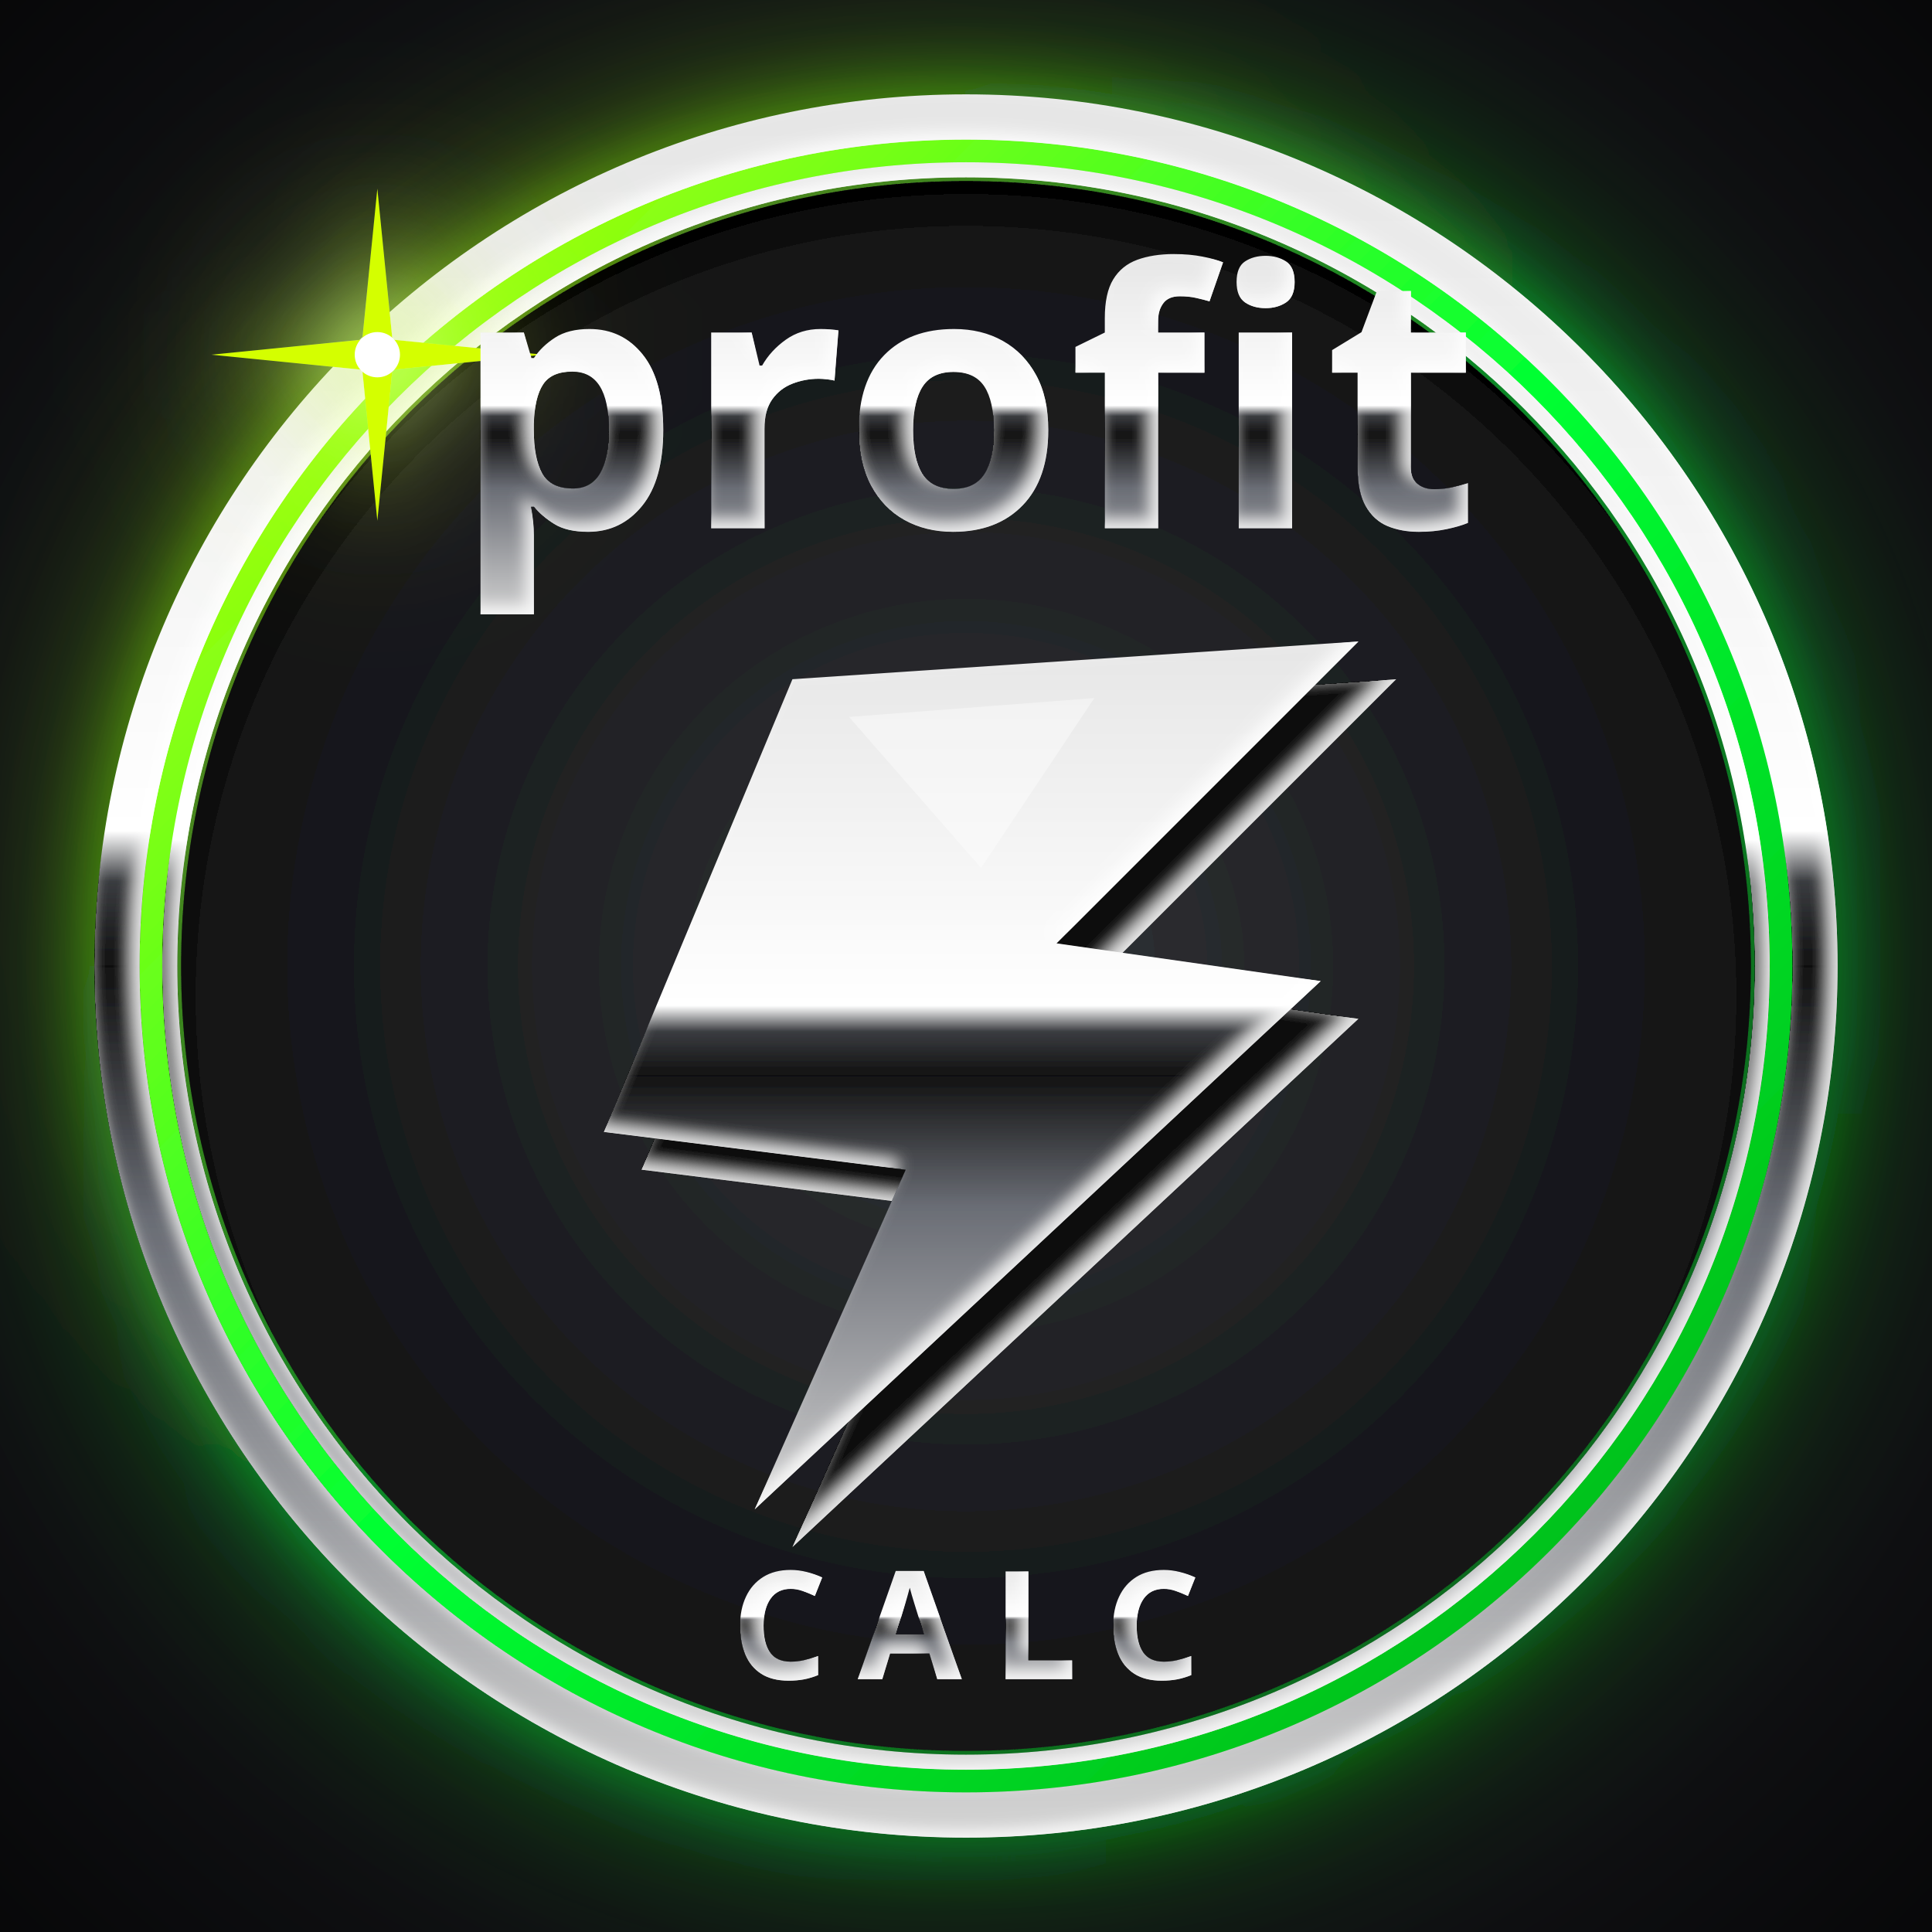
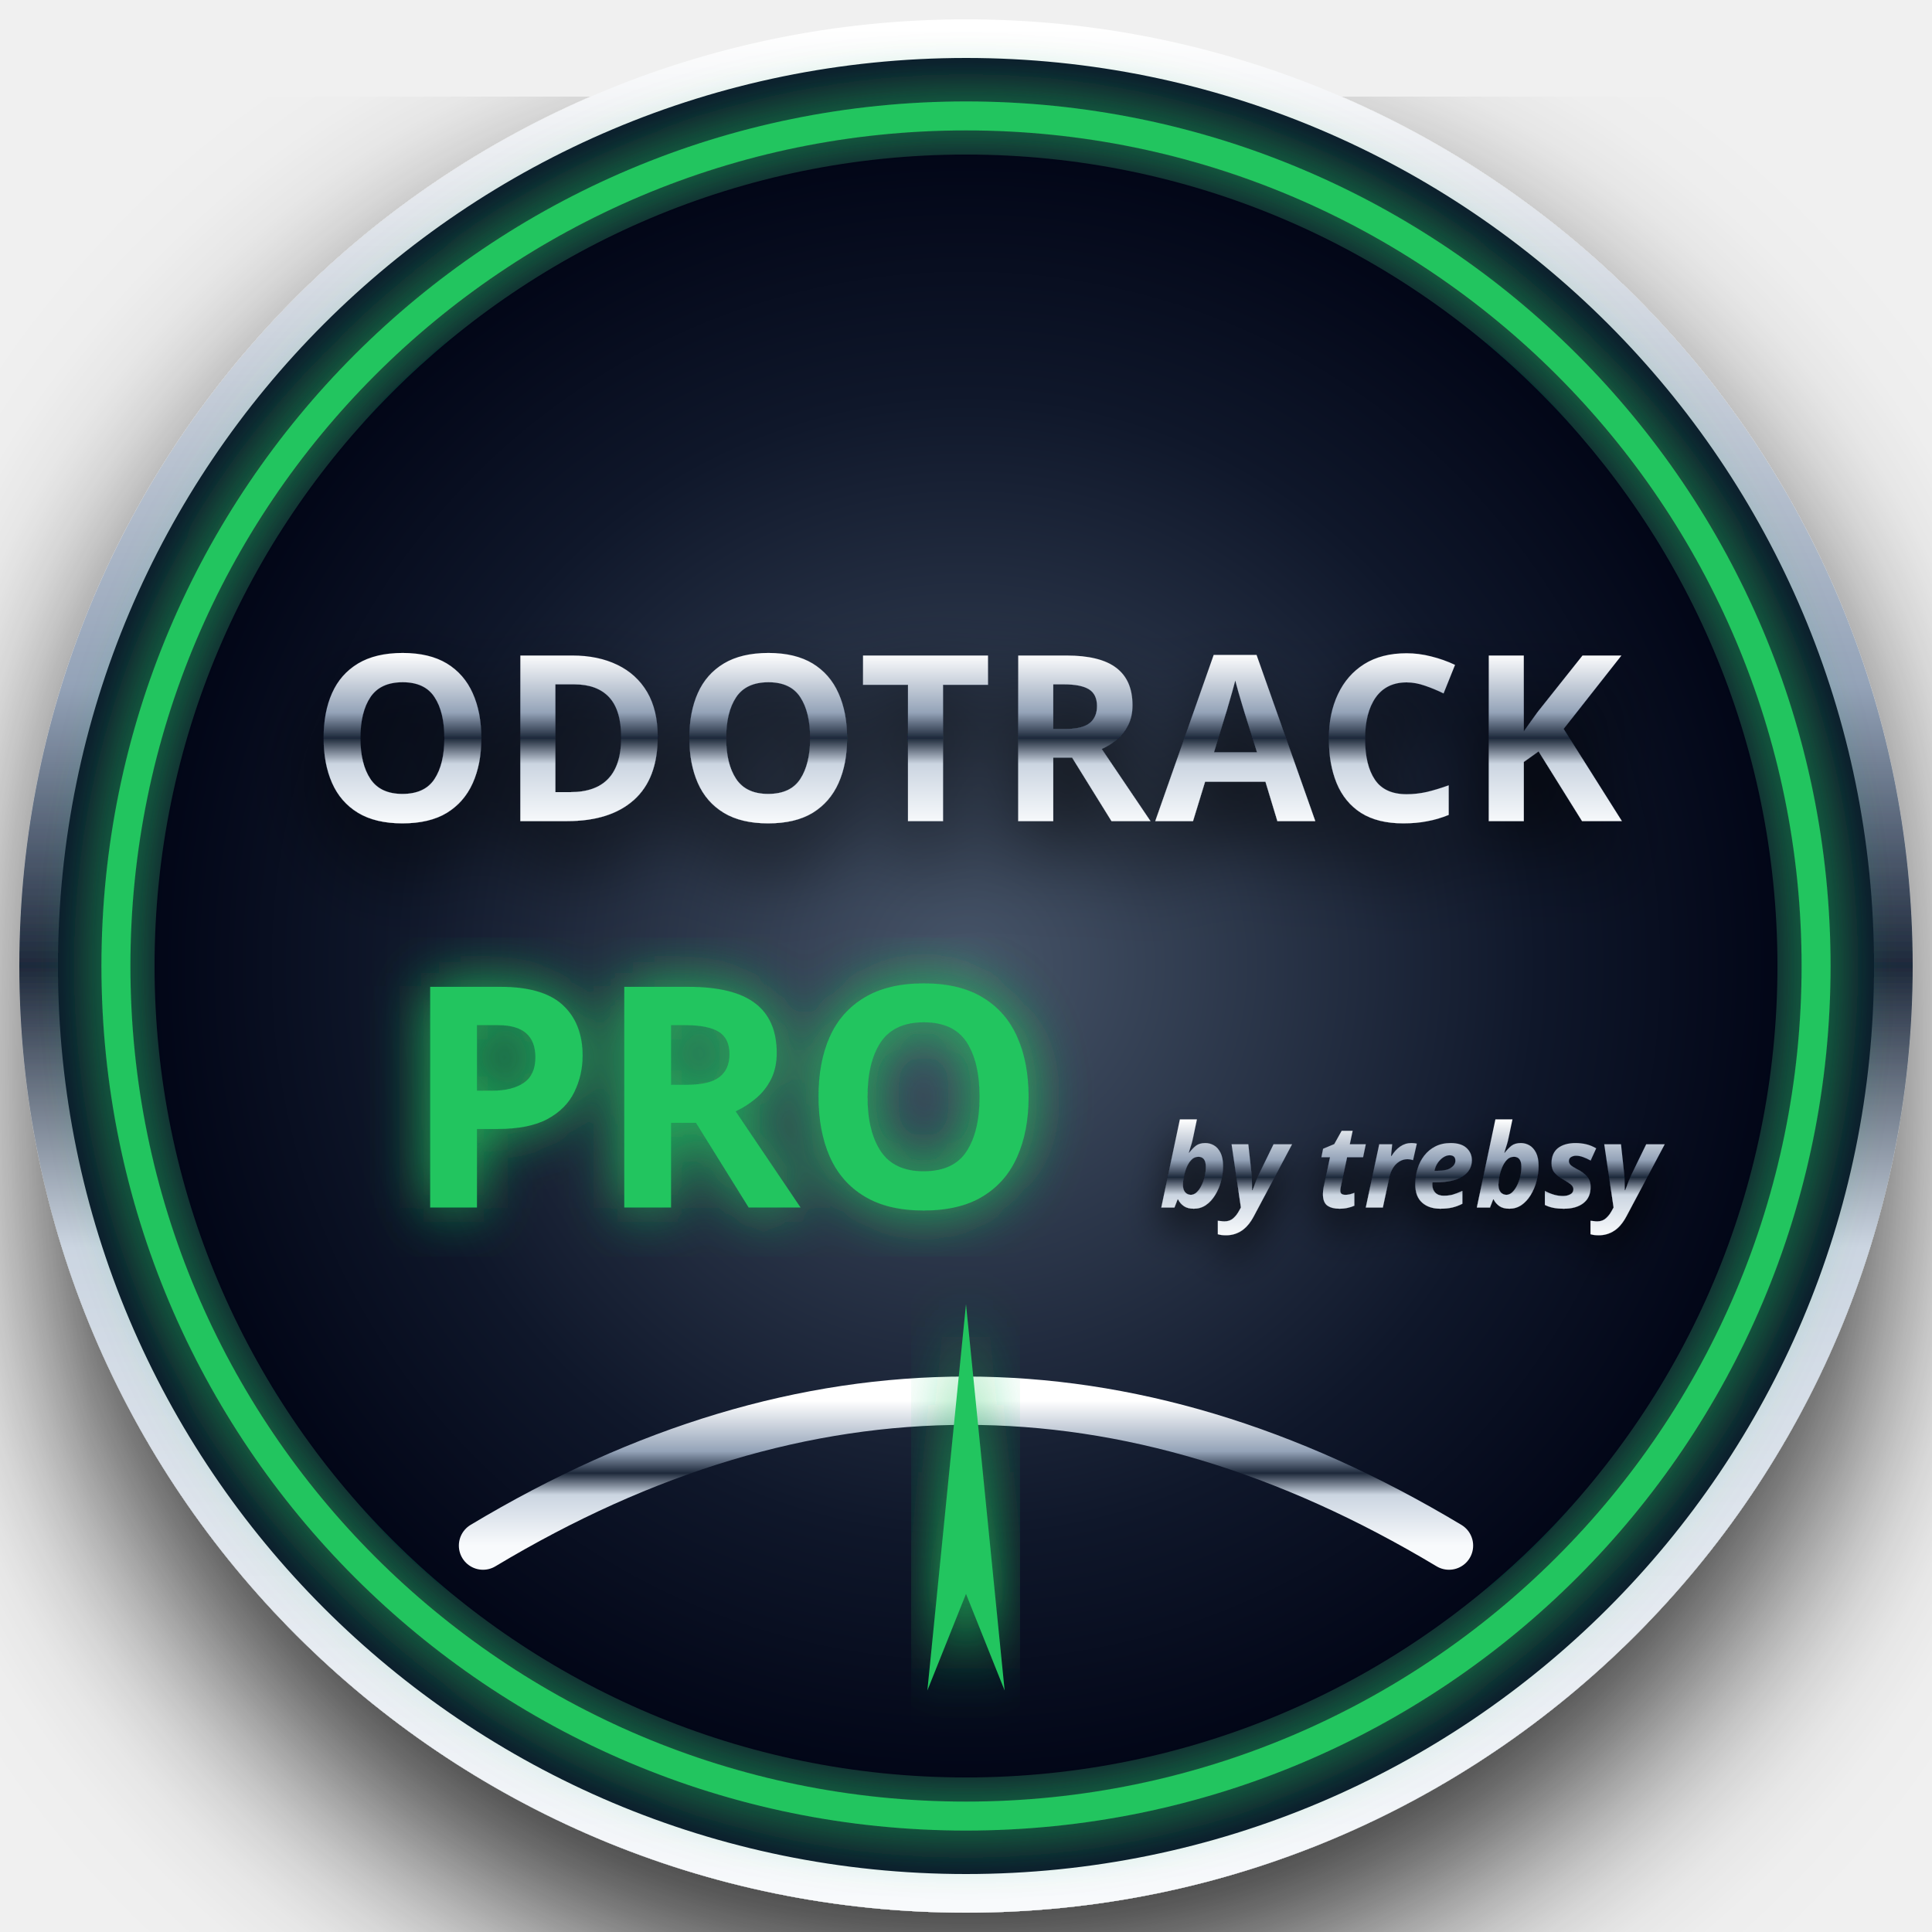
- <svg xmlns="http://www.w3.org/2000/svg" viewBox="0 0 512 512">
+ <svg xmlns="http://www.w3.org/2000/svg" class="w-32 h-32 mx-auto mb-4 drop-shadow-[0_0_20px_rgba(34,197,94,0.3)]" viewBox="0 0 200 200" fill="none">
  <defs>
-     <radialGradient id="bgMetal" cx="50%" cy="50%" r="75%">
-       <stop offset="0%" stop-color="#333538" />
-       <stop offset="60%" stop-color="#141518" />
-       <stop offset="100%" stop-color="#050506" />
+     <radialGradient id="metalBg" cx="50%" cy="50%" r="50%">
+       <stop offset="0%" stop-color="#475569" />
+       <stop offset="70%" stop-color="#0f172a" />
+       <stop offset="100%" stop-color="#020617" />
    </radialGradient>
-     <linearGradient id="chrome" x1="0%" y1="0%" x2="0%" y2="100%">
-       <stop offset="0%" stop-color="#e6e6e6" />
-       <stop offset="42%" stop-color="#ffffff" />
-       <stop offset="45%" stop-color="#3a3c40" />
-       <stop offset="50%" stop-color="#111111" />
-       <stop offset="65%" stop-color="#6a6d75" />
-       <stop offset="100%" stop-color="#d0d0d0" />
+     <linearGradient id="chromeText" x1="0%" y1="0%" x2="0%" y2="100%">
+       <stop offset="0%" stop-color="#ffffff" />
+       <stop offset="35%" stop-color="#94a3b8" />
+       <stop offset="50%" stop-color="#1e293b" />
+       <stop offset="65%" stop-color="#cbd5e1" />
+       <stop offset="100%" stop-color="#f8fafc" />
    </linearGradient>
-     <linearGradient id="neonGreen" x1="0%" y1="0%" x2="100%" y2="100%">
-       <stop offset="0%" stop-color="#d4ff00" />
-       <stop offset="50%" stop-color="#00ff33" />
-       <stop offset="100%" stop-color="#00aa11" />
-     </linearGradient>
-     <filter id="greenGlow" x="-50%" y="-50%" width="200%" height="200%">
-       <feGaussianBlur stdDeviation="12" result="blur1" />
-       <feGaussianBlur stdDeviation="25" result="blur2" />
+     <filter id="neonGreen" x="-20%" y="-20%" width="140%" height="140%">
+       <feGaussianBlur stdDeviation="3" result="blur" />
      <feMerge>
-         <feMergeNode in="blur2" />
-         <feMergeNode in="blur1" />
+         <feMergeNode in="blur" />
        <feMergeNode in="SourceGraphic" />
      </feMerge>
    </filter>
-     <filter id="chrome3D" x="-20%" y="-20%" width="140%" height="140%">
-       <feDropShadow dx="0" dy="15" stdDeviation="10" flood-color="#000" flood-opacity="0.9" />
-       <feDropShadow dx="0" dy="5" stdDeviation="5" flood-color="#000" flood-opacity="0.7" />
-       <feComponentTransfer in="SourceAlpha" result="alpha" />
-       <feGaussianBlur stdDeviation="2" result="blur" />
-       <feOffset dy="-2" dx="-2" />
-       <feComposite in2="SourceAlpha" operator="arithmetic" k2="-1" k3="1" result="shadowDiff" />
-       <feFlood flood-color="#ffffff" flood-opacity="0.8" />
-       <feComposite in2="shadowDiff" operator="in" />
-       <feComposite in2="SourceGraphic" operator="over" />
-     </filter>
-     <filter id="innerShadow">
-       <feOffset dx="0" dy="8" />
-       <feGaussianBlur stdDeviation="6" result="offset-blur" />
-       <feComposite operator="out" in="SourceGraphic" in2="offset-blur" result="inverse" />
-       <feFlood flood-color="black" flood-opacity="0.95" result="color" />
-       <feComposite operator="in" in="color" in2="inverse" result="shadow" />
-       <feComposite operator="over" in="shadow" in2="SourceGraphic" />
-     </filter>
  </defs>
-   <rect width="512" height="512" fill="url(#bgMetal)" />
-   <circle cx="256" cy="256" r="218" fill="none" stroke="url(#neonGreen)" stroke-width="14" filter="url(#greenGlow)" />
-   <circle cx="256" cy="256" r="225" fill="none" stroke="url(#chrome)" stroke-width="12" filter="url(#chrome3D)" />
-   <circle cx="256" cy="256" r="211" fill="none" stroke="url(#chrome)" stroke-width="4" filter="url(#chrome3D)" />
-   <circle cx="256" cy="256" r="208" fill="url(#bgMetal)" filter="url(#innerShadow)" />
-   <g filter="url(#greenGlow)">
-     <path d="M100 50 L104 90 L144 94 L104 98 L100 138 L96 98 L56 94 L96 90 Z" fill="#d4ff00" />
-     <circle cx="100" cy="94" r="6" fill="#ffffff" />
-   </g>
-   <text x="256" y="445" font-family="'Trebuchet MS', 'Arial Black', sans-serif" font-weight="900" font-size="40" fill="url(#chrome)" text-anchor="middle" letter-spacing="8" filter="url(#chrome3D)">CALC</text>
-   <text x="256" y="140" font-family="'Trebuchet MS', 'Arial Black', sans-serif" font-weight="900" font-size="95" fill="url(#chrome)" text-anchor="middle" letter-spacing="1" filter="url(#chrome3D)">profit</text>
-   <path d="M 220 190 L 370 180 L 290 260 L 360 270 L 210 410 L 250 320 L 170 310 Z" fill="#111111" filter="url(#chrome3D)" />
-   <path d="M 210 180 L 360 170 L 280 250 L 350 260 L 200 400 L 240 310 L 160 300 Z" fill="url(#chrome)" filter="url(#chrome3D)" />
-   <path d="M 225 190 L 290 185 L 260 230 Z" fill="#ffffff" opacity="0.4" />
+   <circle cx="100" cy="100" r="96" fill="#0f172a" stroke="url(#chromeText)" stroke-width="4" filter="drop-shadow(0px 10px 10px rgba(0,0,0,0.8))" />
+   <circle cx="100" cy="100" r="88" fill="none" stroke="#22c55e" stroke-width="3" filter="url(#neonGreen)" />
+   <circle cx="100" cy="100" r="84" fill="url(#metalBg)" />
+   <text x="100" y="85" font-family="sans-serif" font-weight="900" font-size="24" fill="url(#chromeText)" text-anchor="middle" letter-spacing="0.5" filter="drop-shadow(0px 4px 4px rgba(0,0,0,0.8))">ODOTRACK</text>
+   <text x="75" y="125" font-family="sans-serif" font-weight="900" font-size="32" fill="#22c55e" text-anchor="middle" filter="url(#neonGreen)">PRO</text>
+   <text x="120" y="125" font-family="sans-serif" font-style="italic" font-weight="bold" font-size="12" fill="url(#chromeText)" text-anchor="start" filter="drop-shadow(0px 2px 2px rgba(0,0,0,0.8))">by trebsy</text>
+   <path d="M 50 160 Q 100 130 150 160" fill="none" stroke="url(#chromeText)" stroke-width="5" stroke-linecap="round" />
+   <polygon points="100,165 96,175 100,135 104,175" fill="#22c55e" filter="url(#neonGreen)" />
</svg>
